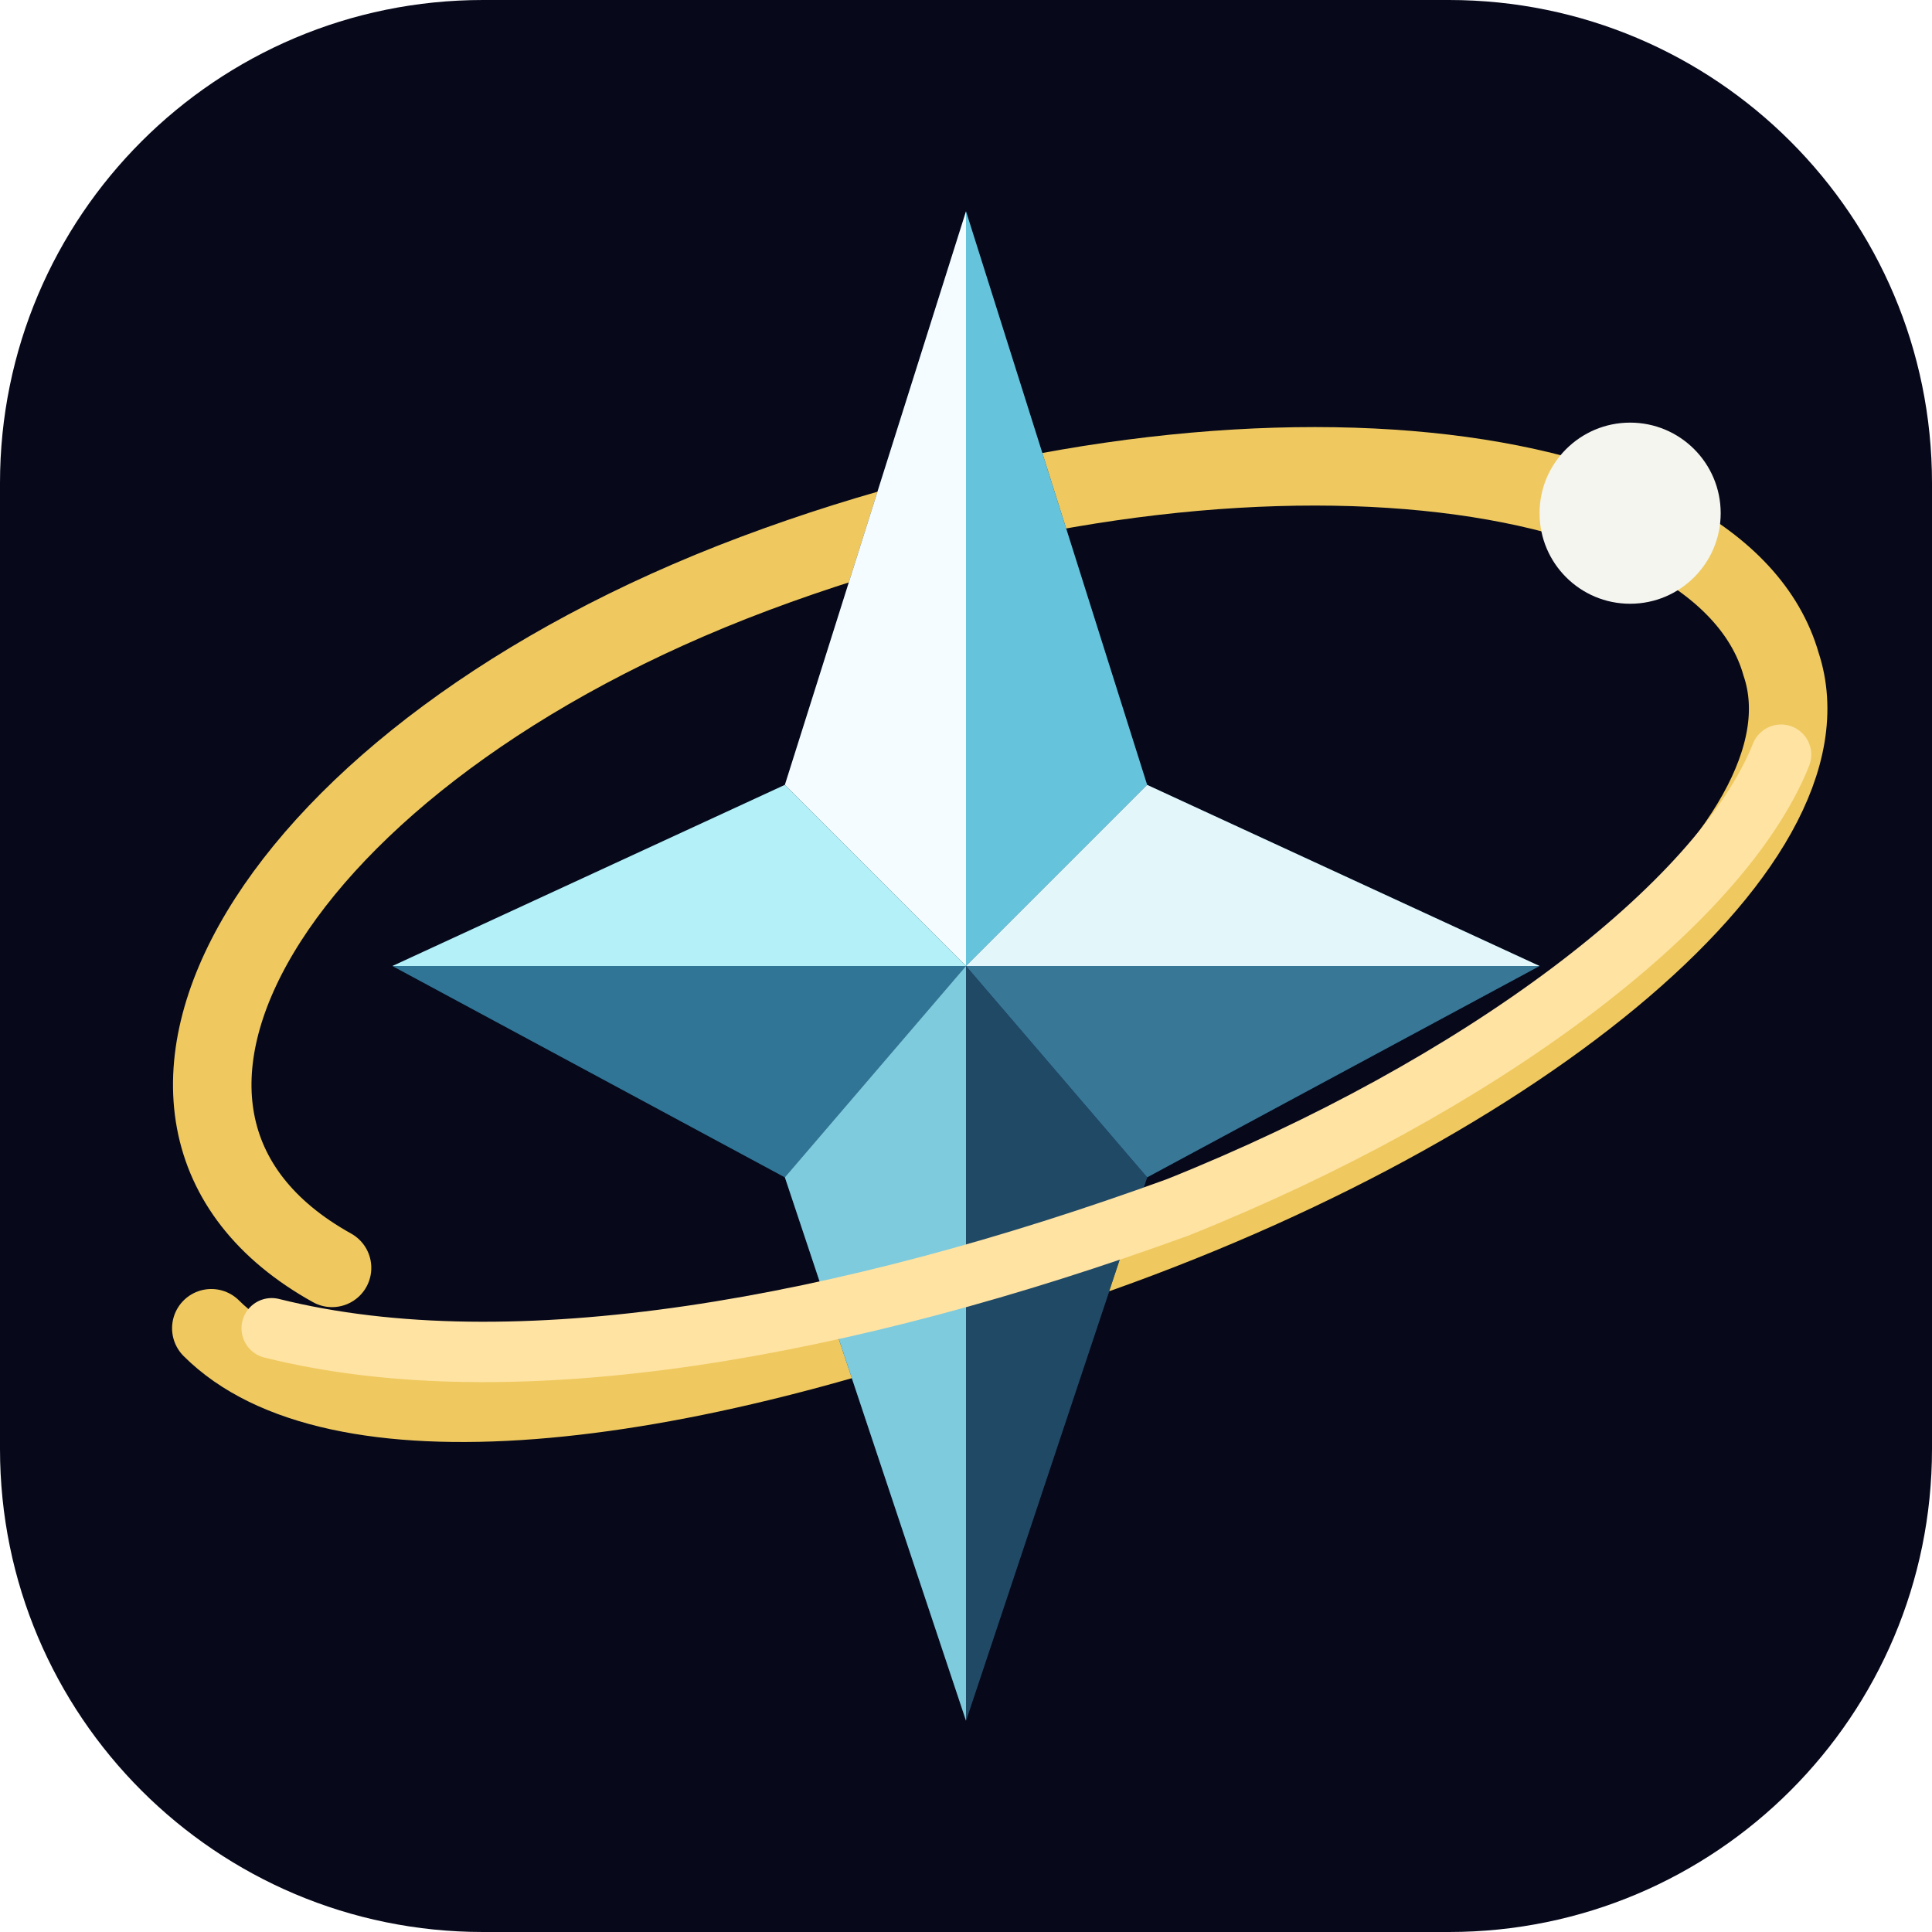
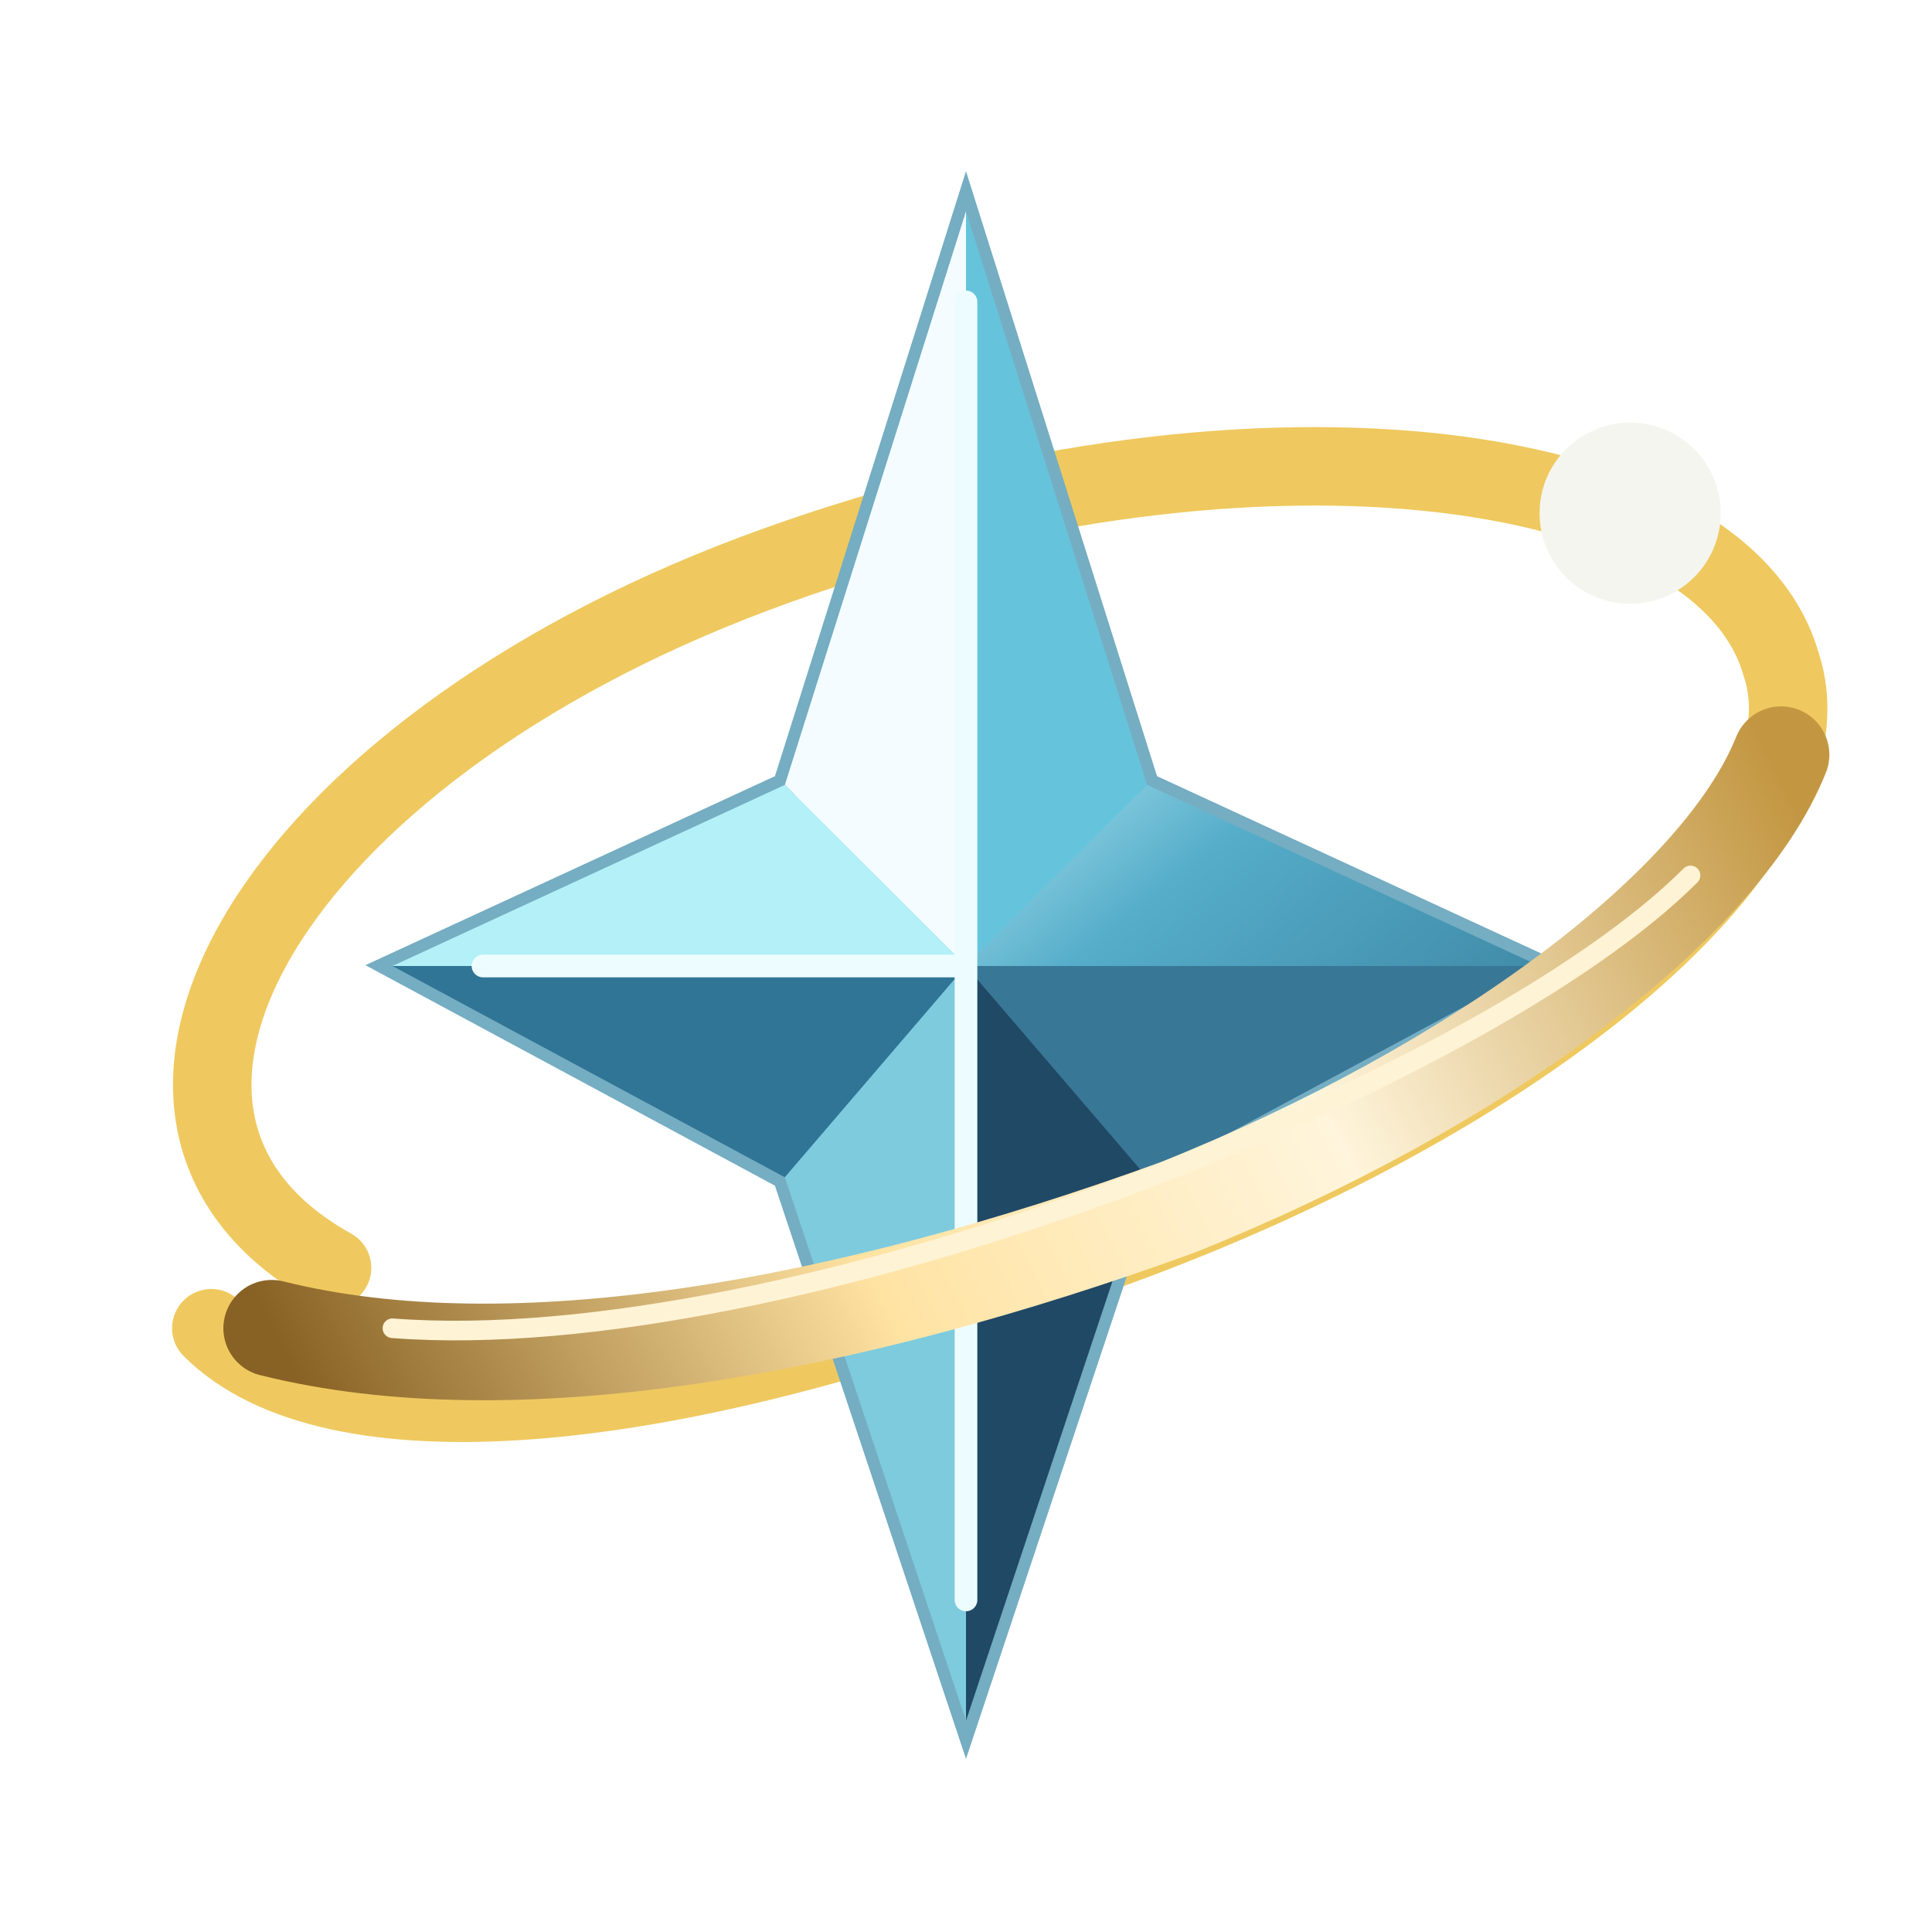
<svg xmlns="http://www.w3.org/2000/svg" viewBox="0 0 64 64" fill="none">
-   <rect width="64" height="64" rx="16" fill="#07091b" />
+   <defs>
+     <linearGradient id="metal" x1="13" y1="10" x2="49" y2="54" gradientUnits="userSpaceOnUse">
+       <stop stop-color="#fff" />
+       <stop offset=".38" stop-color="#c8f6ff" />
+       <stop offset=".55" stop-color="#55adc9" />
+       <stop offset="1" stop-color="#205775" />
+     </linearGradient>
+     <linearGradient id="orbit" x1="9" y1="44" x2="56" y2="20" gradientUnits="userSpaceOnUse">
+       <stop stop-color="#886224" />
+       <stop offset=".35" stop-color="#ffe3a3" />
+       <stop offset=".65" stop-color="#fff5dc" />
+       <stop offset="1" stop-color="#c39742" />
+     </linearGradient>
+   </defs>
  <path d="M11 42C2 37 9 25 25 19C41 13 57 15 59 22C61 28 50 37 35 42C22 47 11 48 7 44" stroke="#efc95f" stroke-width="2.6" stroke-linecap="round" />
-   <path d="M32 7L38 26L51 32L38 39L32 57L26 39L13 32L26 26Z" fill="#153c58" />
+   <path d="M32 7L38 26L51 32L38 39L32 57L26 39L13 32L26 26Z" fill="url(#metal)" stroke="#75adc2" stroke-width=".8" />
  <path d="M32 7L32 32L26 26Z" fill="#f4fcff" />
  <path d="M32 7L38 26L32 32Z" fill="#65c4dc" />
  <path d="M13 32L26 26L32 32Z" fill="#b3f0f7" />
-   <path d="M32 32L38 26L51 32Z" fill="#e3f7fb" />
+   <path d="M32 32L38 26L51 32Z" fill="url(#metal)" />
  <path d="M32 32L51 32L38 39Z" fill="#397797" />
  <path d="M13 32L32 32L26 39Z" fill="#317596" />
  <path d="M32 32L32 57L26 39Z" fill="#7ecbde" />
  <path d="M32 32L38 39L32 57Z" fill="#204966" />
-   <path d="M9 44C17 46 28 44 39 40C49 36 57 30 59 25" stroke="#ffe3a3" stroke-width="2" stroke-linecap="round" />
+   <path d="M32 10V32L16 32M32 32L32 53" stroke="#edfdff" stroke-width=".75" stroke-linecap="round" />
+   <path d="M9 44C17 46 28 44 39 40C49 36 57 30 59 25" stroke="url(#orbit)" stroke-width="3.2" stroke-linecap="round" />
+   <path d="M13 44C26 45 49 36 56 29" stroke="#fff3d5" stroke-width=".65" stroke-linecap="round" />
  <circle cx="54" cy="17" r="3" fill="#f4f5ef" />
</svg>
